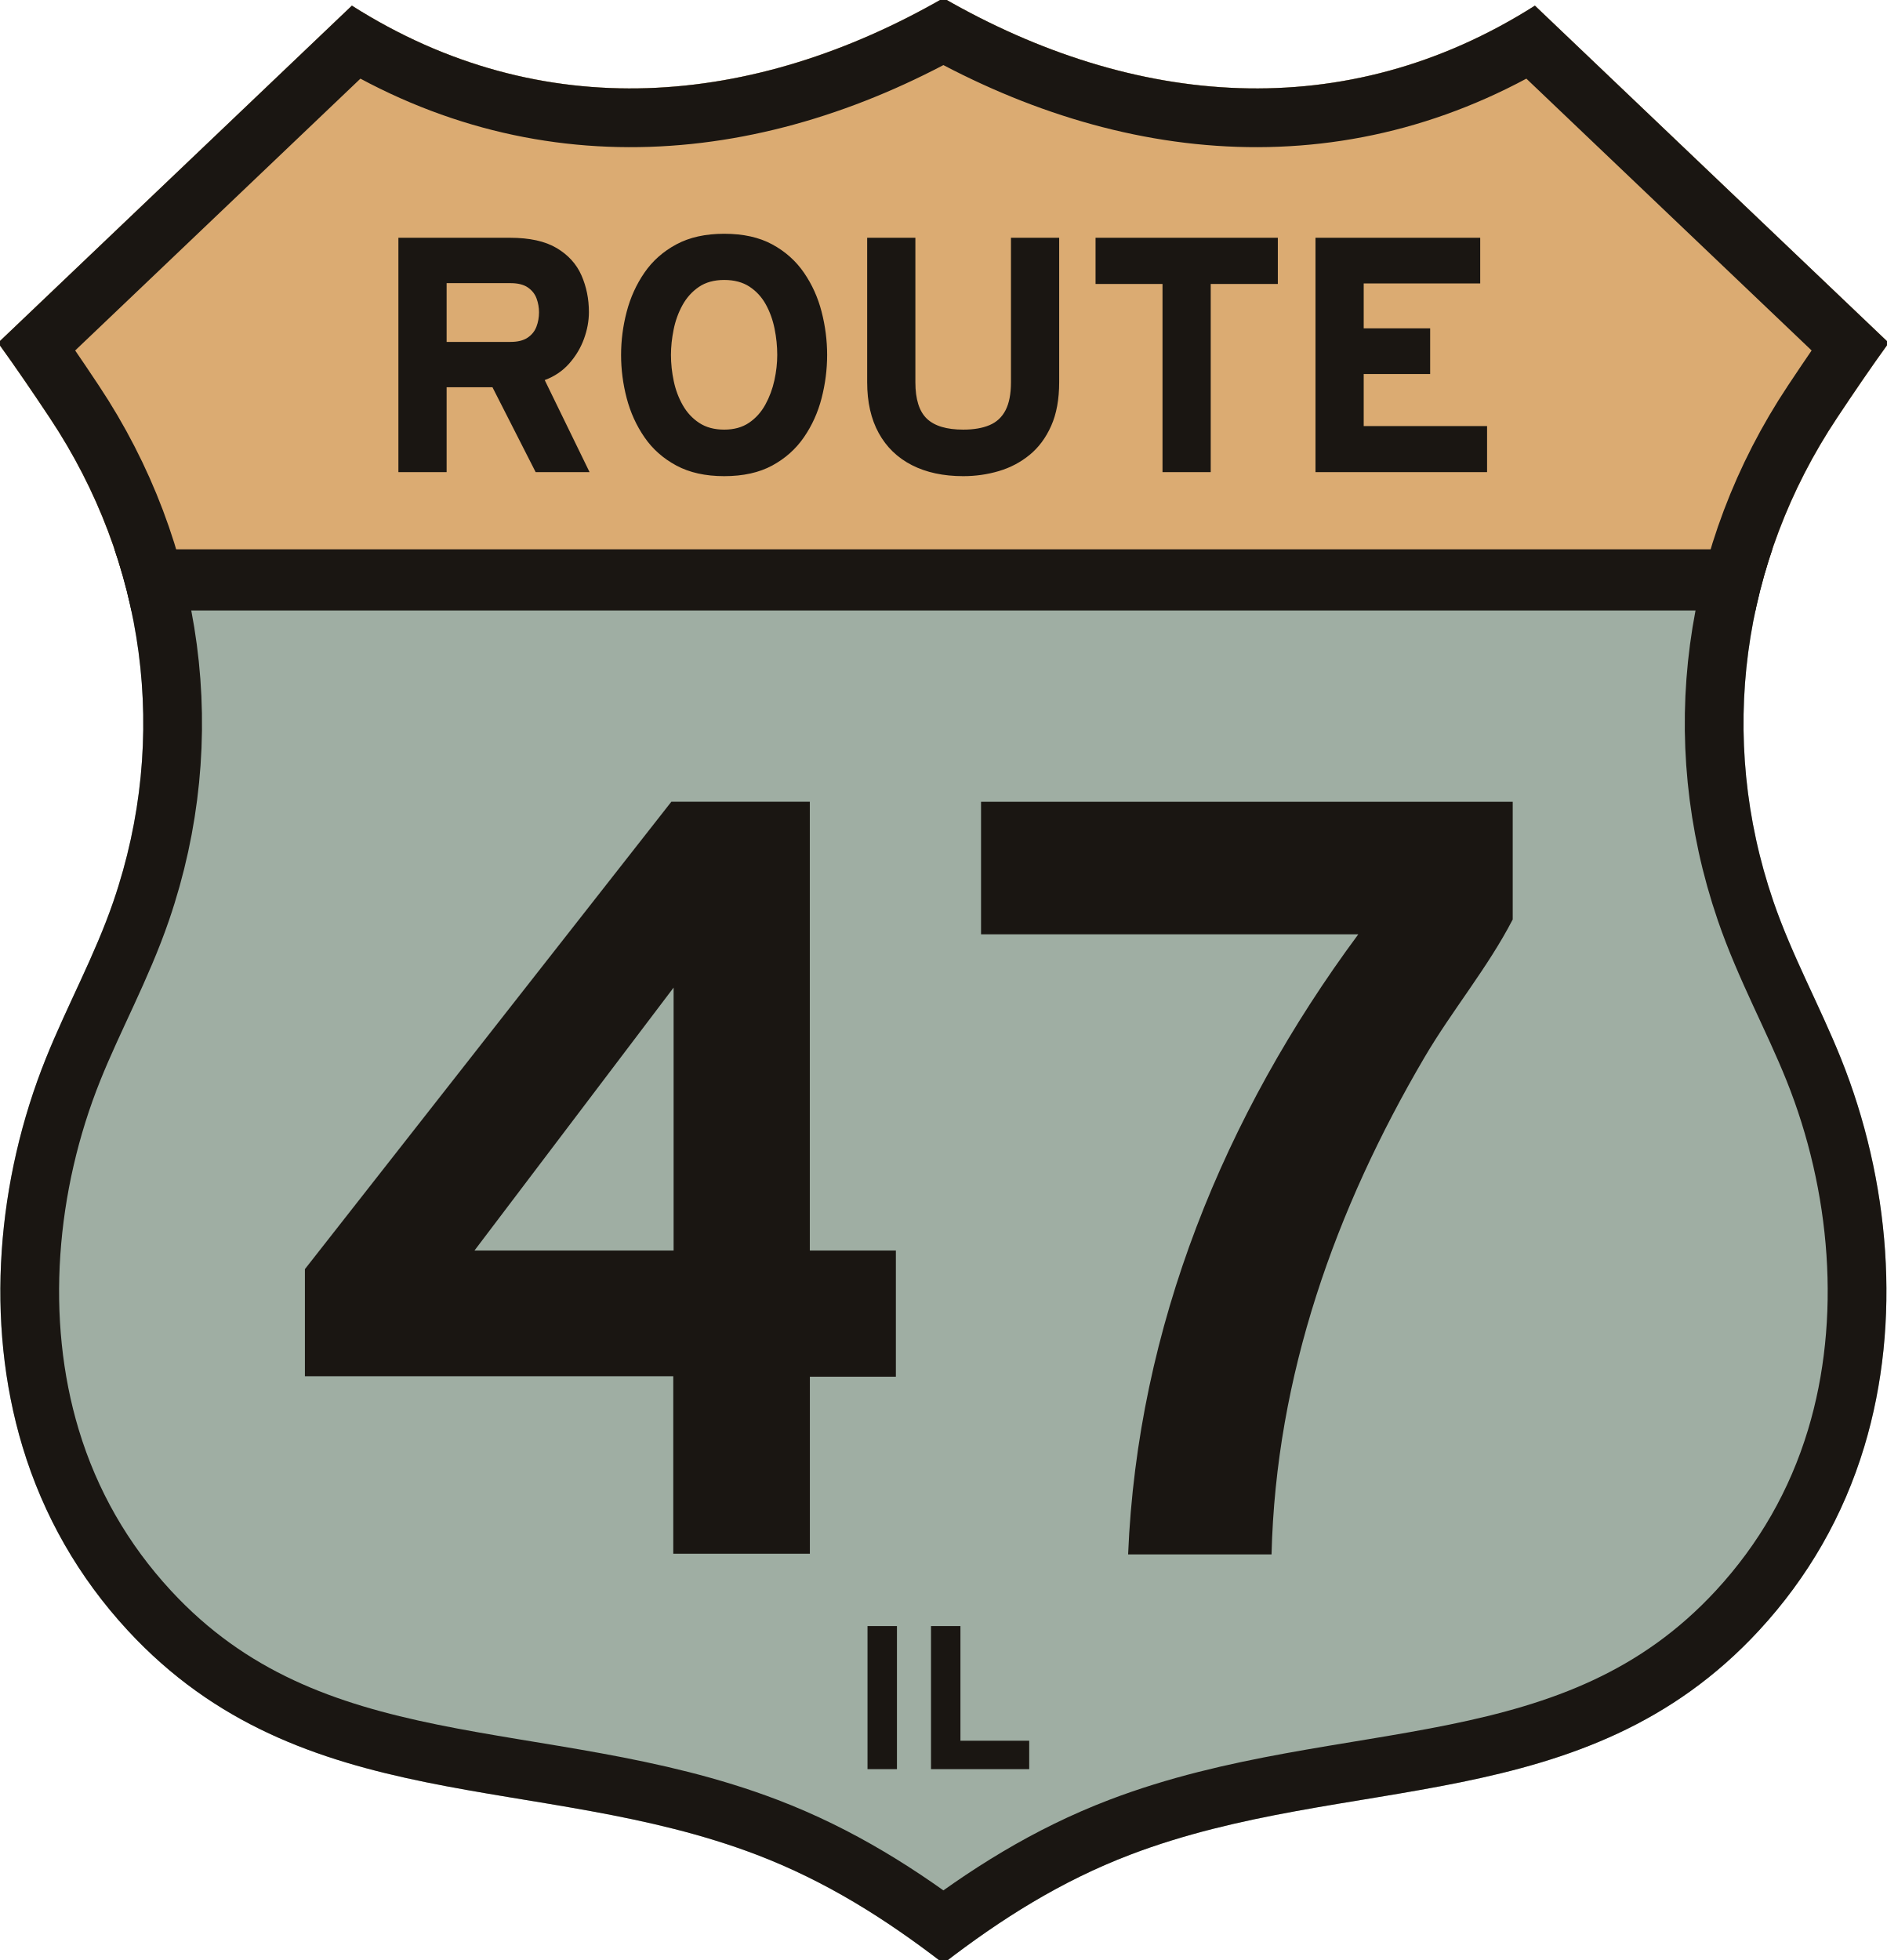
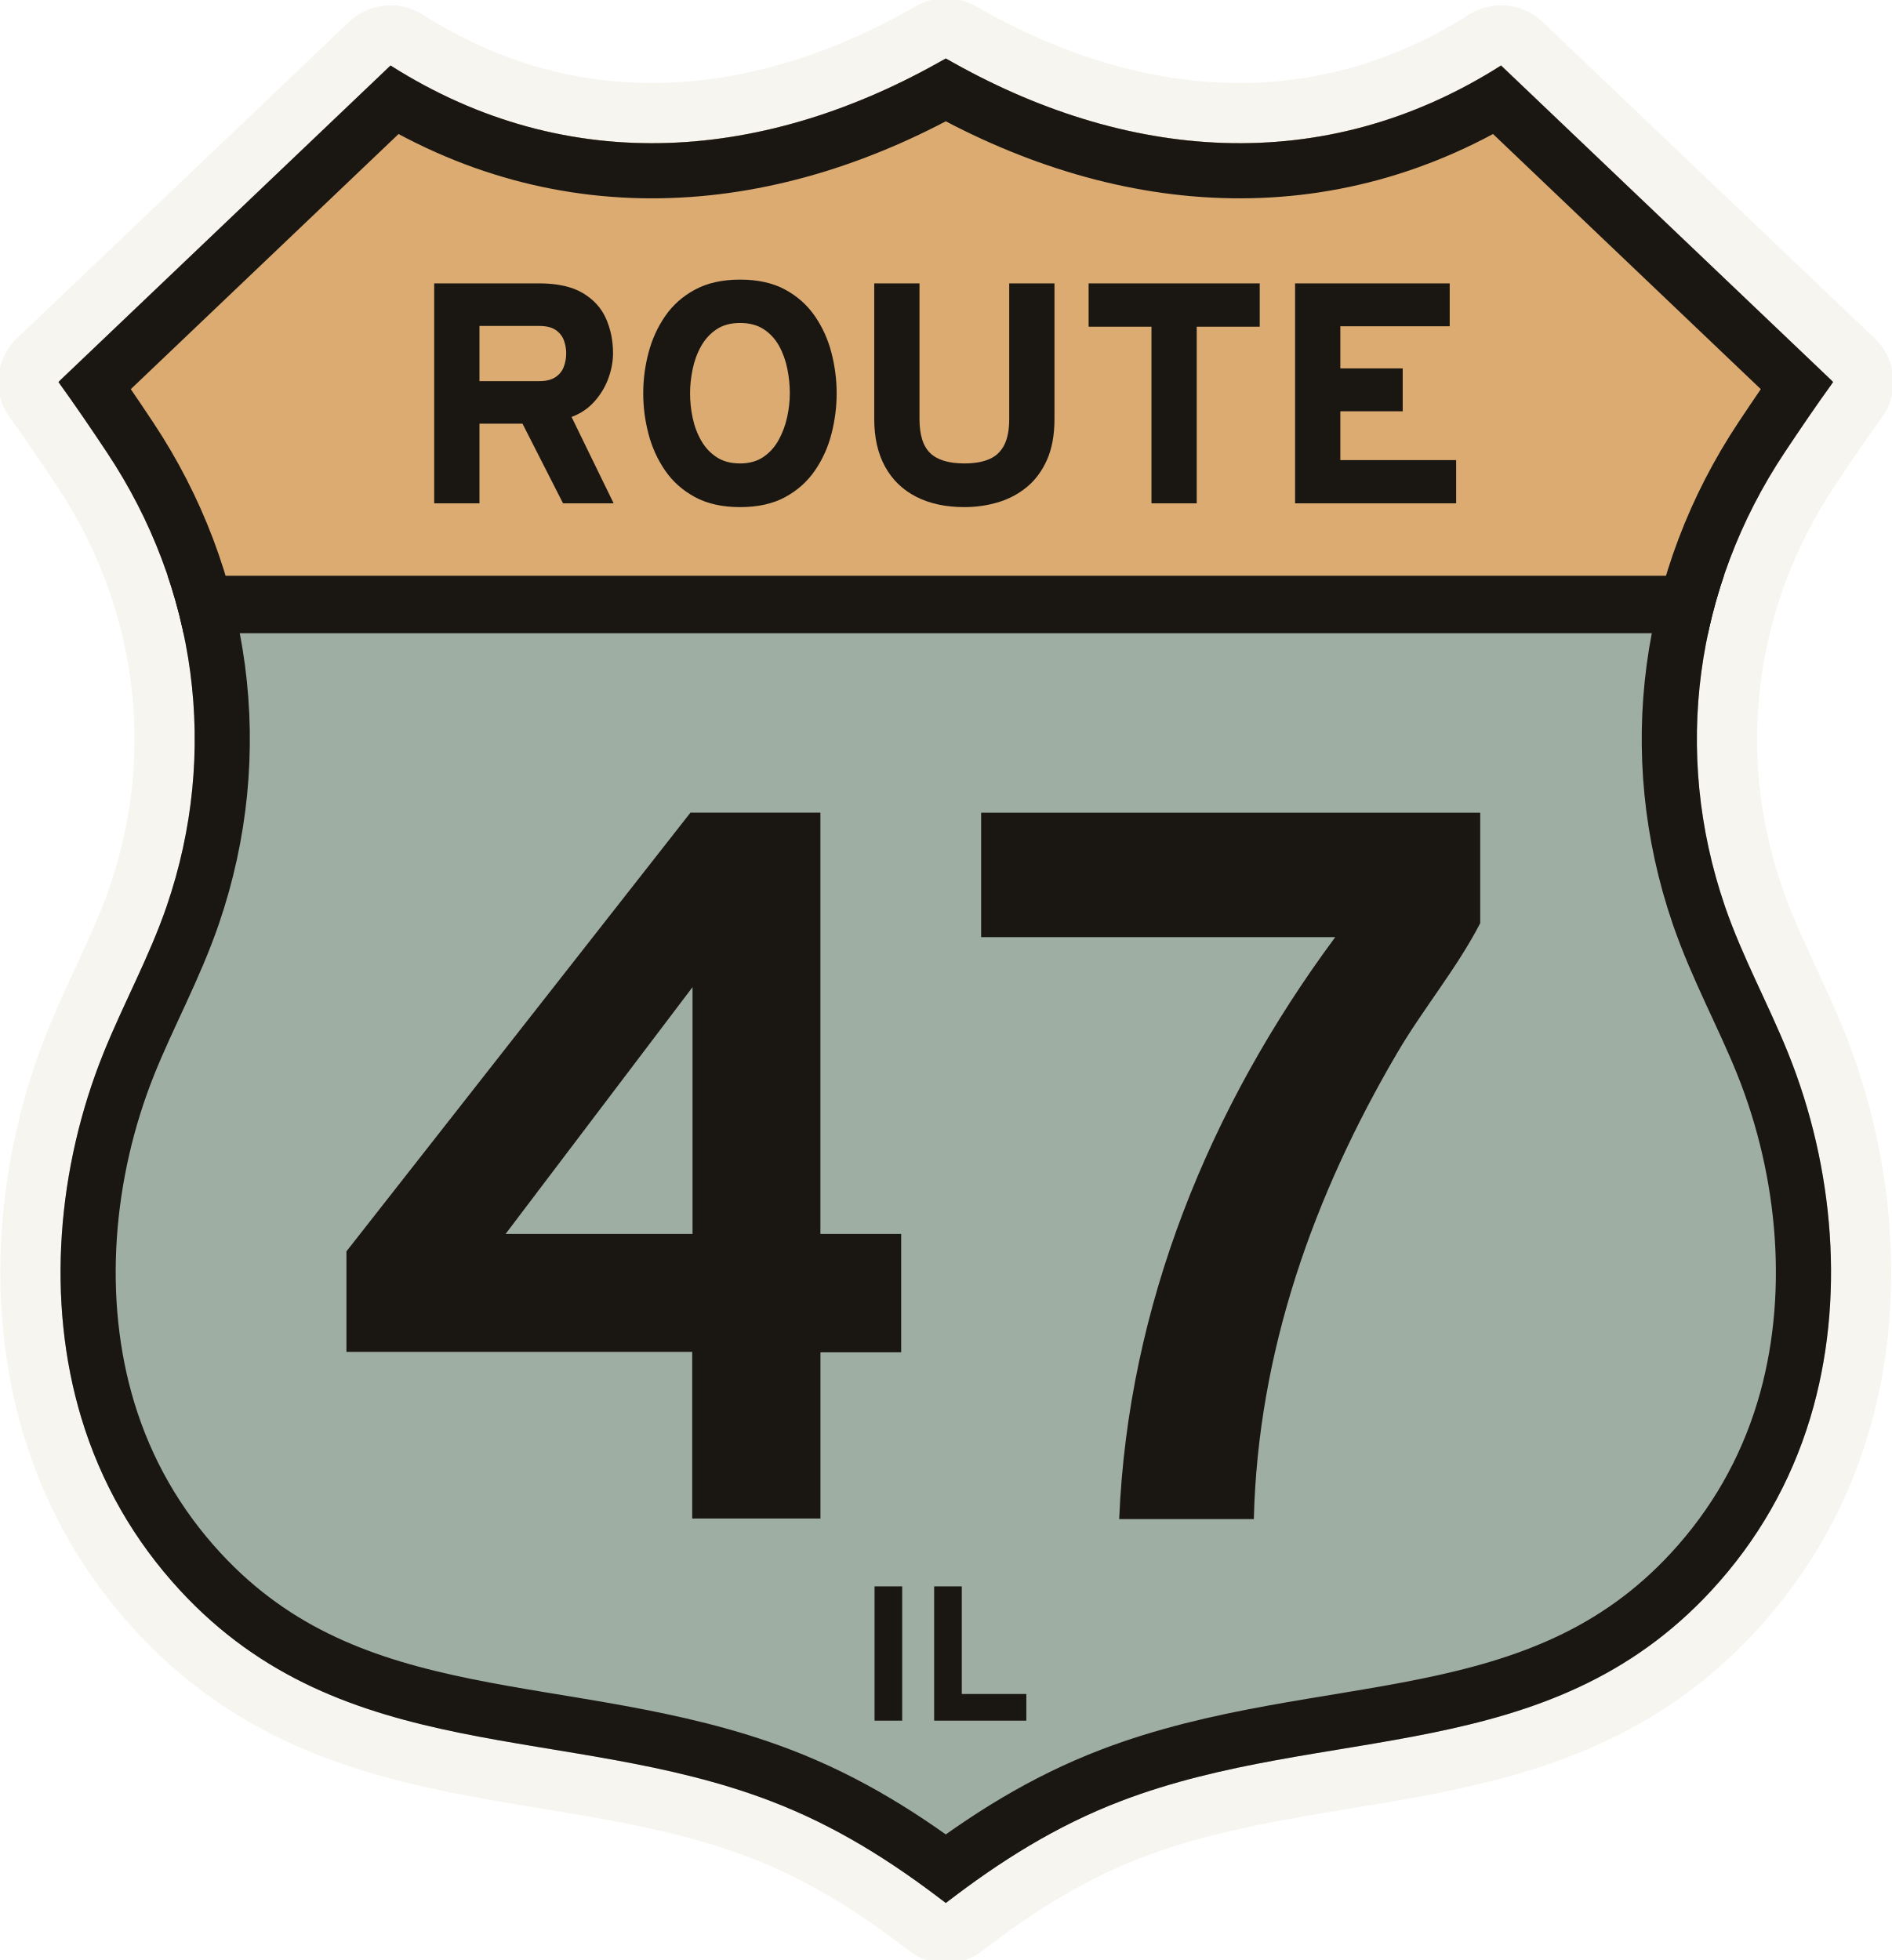
- <svg xmlns="http://www.w3.org/2000/svg" viewBox="0 0 1000 1038.75" role="img" aria-label="Route 47 Low Voltage">
+ <svg xmlns="http://www.w3.org/2000/svg" viewBox="-34 -34 1068 1106.75" role="img" aria-label="Route 47 Low Voltage">
  <clipPath id="c">
    <path d="M500 -1.01C399.21 56.93 287.26 66.98 186.5 2.99L-1.03 181.69C8.42 194.76 17.47 208.07 26.4 221.5C77.1 297.71 89.88 390.86 60.12 477.67C50.28 506.37 35.6 532.86 24.31 560.93C-1.5 625.09 -8.14 700.28 11.94 766.72C23 803.31 41.71 835.93 67.64 864.02C160.18 964.24 285.51 938.85 401.04 982.97C437.59 996.93 469.19 1016.83 500 1040.58C530.81 1016.83 562.41 996.93 598.96 982.97C714.49 938.85 839.82 964.24 932.36 864.02C958.29 835.93 977 803.31 988.06 766.72C1008.14 700.28 1001.5 625.09 975.69 560.93C964.4 532.86 949.72 506.37 939.88 477.67C910.12 390.86 922.9 297.71 973.6 221.5C982.53 208.07 991.58 194.76 1001.03 181.69L813.5 2.99C712.74 66.98 600.79 56.93 500 -1.01Z" />
  </clipPath>
+   <path d="M500 -1.01C399.21 56.93 287.26 66.98 186.5 2.99L-1.03 181.69C8.42 194.76 17.47 208.07 26.4 221.5C77.1 297.71 89.88 390.86 60.12 477.67C50.28 506.37 35.6 532.86 24.31 560.93C-1.5 625.09 -8.14 700.28 11.94 766.72C23 803.31 41.71 835.93 67.64 864.02C160.18 964.24 285.51 938.85 401.04 982.97C437.59 996.93 469.19 1016.83 500 1040.58C530.81 1016.83 562.41 996.93 598.96 982.97C714.49 938.85 839.82 964.24 932.36 864.02C958.29 835.93 977 803.31 988.06 766.72C1008.14 700.28 1001.5 625.09 975.69 560.93C964.4 532.86 949.72 506.37 939.88 477.67C910.12 390.86 922.9 297.71 973.6 221.5C982.53 208.07 991.58 194.76 1001.03 181.69L813.5 2.99C712.74 66.98 600.79 56.93 500 -1.01Z" fill="none" stroke="#f7f5f0" stroke-width="68" stroke-linejoin="round" />
  <g clip-path="url(#c)">
    <rect width="1000" height="1038.75" fill="#9faea3" />
    <rect width="1000" height="307.34" fill="#dbab72" />
    <rect y="291.13" width="1000" height="32.42" fill="#1a1612" />
    <path d="M500 -1.01C399.21 56.93 287.26 66.98 186.5 2.99L-1.03 181.69C8.42 194.76 17.47 208.07 26.4 221.5C77.1 297.71 89.88 390.86 60.12 477.67C50.28 506.37 35.6 532.86 24.31 560.93C-1.5 625.09 -8.14 700.28 11.94 766.72C23 803.31 41.71 835.93 67.64 864.02C160.18 964.24 285.51 938.85 401.04 982.97C437.59 996.93 469.19 1016.83 500 1040.58C530.81 1016.83 562.41 996.93 598.96 982.97C714.49 938.85 839.82 964.24 932.36 864.02C958.29 835.93 977 803.31 988.06 766.72C1008.14 700.28 1001.5 625.09 975.69 560.93C964.4 532.86 949.72 506.37 939.88 477.67C910.12 390.86 922.9 297.71 973.6 221.5C982.53 208.07 991.58 194.76 1001.03 181.69L813.5 2.99C712.74 66.98 600.79 56.93 500 -1.01Z" fill="none" stroke="#1a1612" stroke-width="62.26" stroke-linejoin="miter" stroke-miterlimit="20" />
  </g>
  <g fill="#1a1612">
    <path d="M236.71 250.22L211.15 250.22L211.15 126.01L270.24 126.01Q285.86 126.01 295.04 131.47Q304.22 136.93 308.17 145.93Q312.12 154.94 312.12 165.41L312.12 165.41Q312.12 172.41 309.5 179.6Q306.88 186.79 301.65 192.69Q296.41 198.59 288.7 201.43L288.7 201.43L312.47 250.22L283.9 250.22L261.01 205.24L236.71 205.24L236.71 250.22M236.71 150.06L236.71 181.2L270.6 181.2Q276.27 181.2 279.6 178.98Q282.93 176.76 284.3 173.17Q285.68 169.58 285.68 165.49L285.68 165.49Q285.68 161.77 284.39 158.22Q283.11 154.67 279.78 152.36Q276.45 150.06 270.6 150.06L270.6 150.06L236.71 150.06M383.82 252.35L383.82 252.35Q368.92 252.35 358.45 246.72Q347.98 241.08 341.55 231.72Q335.11 222.36 332.14 211.01Q329.17 199.65 329.17 188.12L329.17 188.12Q329.17 176.58 332.14 165.23Q335.11 153.87 341.55 144.51Q347.98 135.15 358.45 129.52Q368.92 123.89 383.82 123.89L383.82 123.89Q398.9 123.89 409.28 129.52Q419.66 135.15 426.09 144.51Q432.53 153.87 435.45 165.23Q438.38 176.58 438.38 188.12L438.38 188.12Q438.38 199.65 435.45 211.01Q432.53 222.36 426.09 231.72Q419.66 241.08 409.28 246.72Q398.9 252.35 383.82 252.35M383.82 227.69L383.82 227.69Q391.63 227.69 396.99 224.05Q402.36 220.41 405.64 214.42Q408.93 208.43 410.44 201.51Q411.94 194.59 411.94 188.12L411.94 188.12Q411.94 181.2 410.52 174.19Q409.1 167.18 405.87 161.32Q402.63 155.47 397.22 151.92Q391.8 148.37 383.82 148.37L383.82 148.37Q375.84 148.37 370.42 152.05Q365.01 155.74 361.73 161.68Q358.45 167.62 357.03 174.63Q355.61 181.64 355.61 188.12L355.61 188.12Q355.61 194.95 357.07 201.91Q358.53 208.88 361.86 214.73Q365.19 220.59 370.6 224.14Q376.01 227.69 383.82 227.69M510.52 252.35L510.52 252.35Q494.73 252.35 483.28 246.5Q471.84 240.64 465.72 229.51Q459.6 218.37 459.6 202.58L459.6 202.58L459.6 126.01L485.15 126.01L485.15 202.58Q485.15 216.06 491.22 221.88Q497.3 227.69 510.52 227.69L510.52 227.69Q518.86 227.69 524.49 225.29Q530.13 222.9 532.97 217.35Q535.81 211.81 535.81 202.58L535.81 202.58L535.81 126.01L561.36 126.01L561.36 202.58Q561.36 216.15 557.14 225.65Q552.93 235.14 545.74 241.04Q538.56 246.94 529.46 249.64Q520.37 252.35 510.52 252.35M641.68 250.22L616.13 250.22L616.13 150.5L580.64 150.5L580.64 126.01L677.25 126.01L677.25 150.5L641.68 150.5L641.68 250.22M788.15 250.22L697.21 250.22L697.21 126.01L784.51 126.01L784.51 150.23L722.76 150.23L722.76 174.01L757.98 174.01L757.98 198.23L722.76 198.23L722.76 225.82L788.15 225.82L788.15 250.22" />
    <path d="M429.2 424.88L429.2 662.75L474.81 662.75L474.81 729.61L429.23 729.61L429.23 823.44L356.83 823.44L356.83 729.37L161.6 729.37L161.6 672.61L355.83 424.88L429.2 424.88ZM357.01 523.4L357.01 662.76L251.46 662.76L357.01 523.4ZM801.74 424.91L801.74 487.29C788.42 513.01 769.62 535.42 754.96 560.4C707.77 640.78 676.21 729.08 673.92 823.79L597.9 823.79C602.87 703.26 648.86 591.06 719.89 495.17L519.95 495.17L519.95 424.91L801.74 424.91Z" fill-rule="evenodd" />
    <path d="M475.38 937.6L459.78 937.6L459.78 861.78L475.38 861.78L475.38 937.6M545.48 937.6L493.43 937.6L493.43 861.78L509.03 861.78L509.03 922.54L545.48 922.54L545.48 937.6" />
  </g>
</svg>
